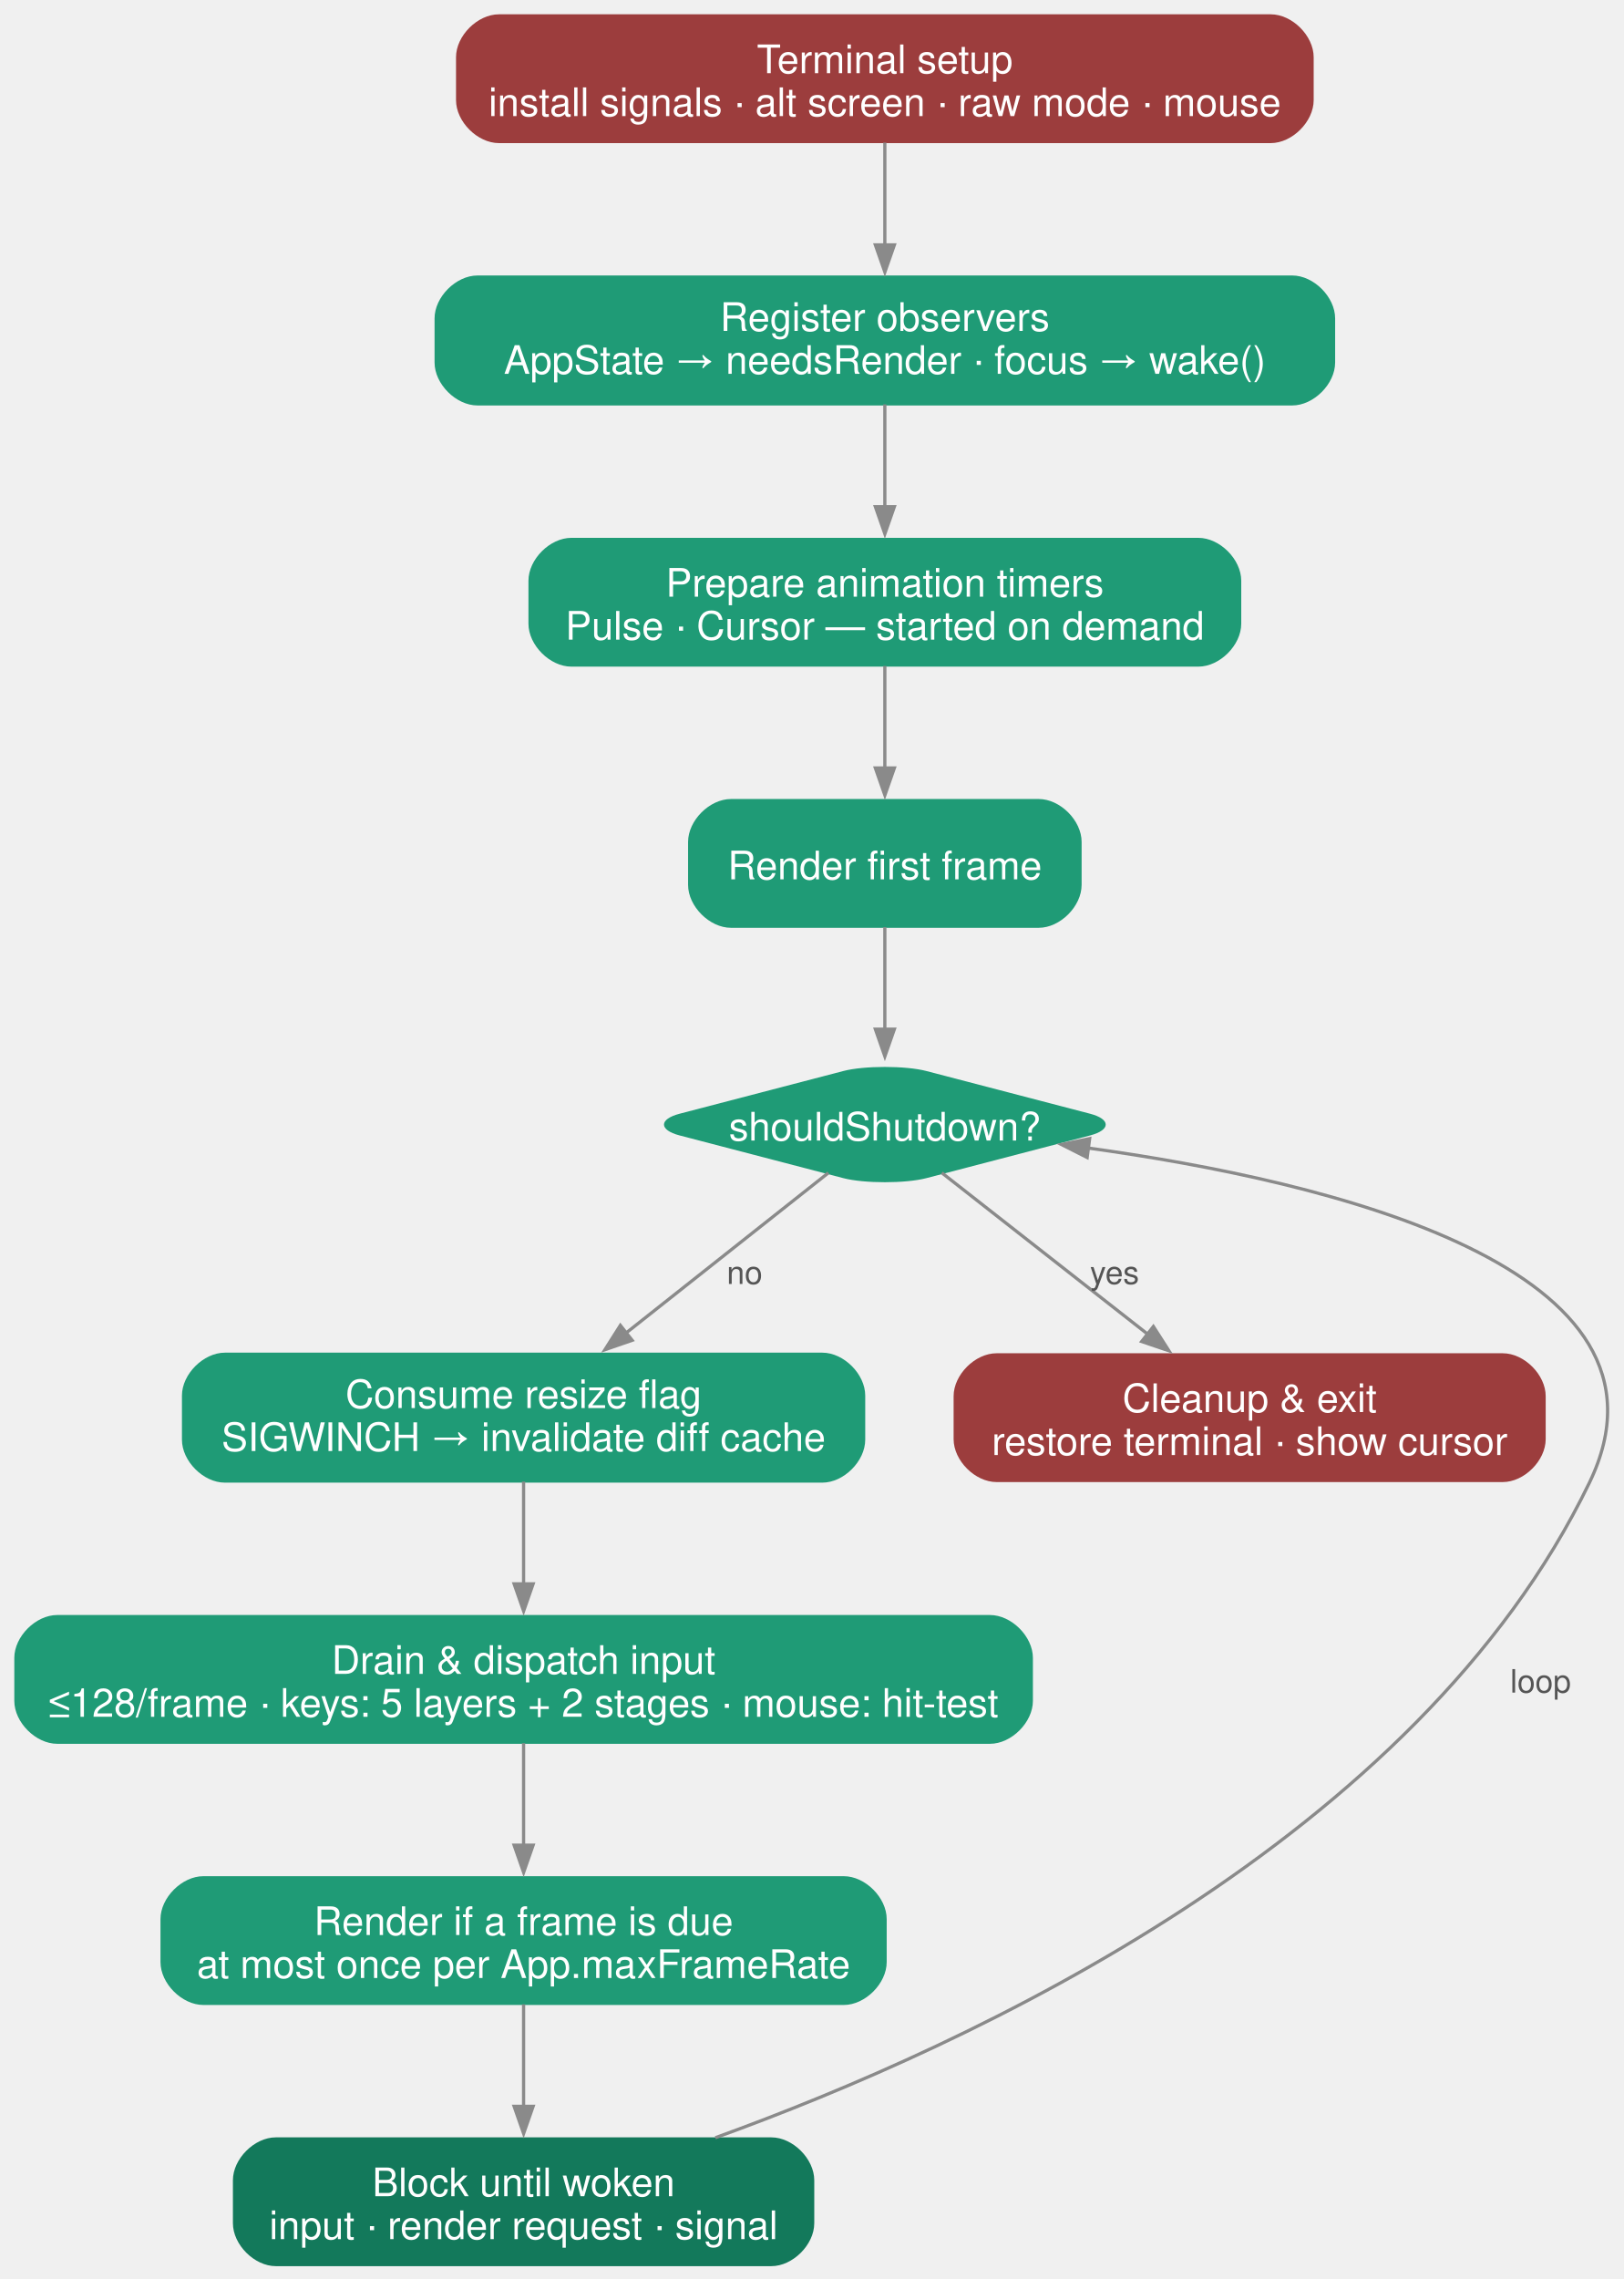
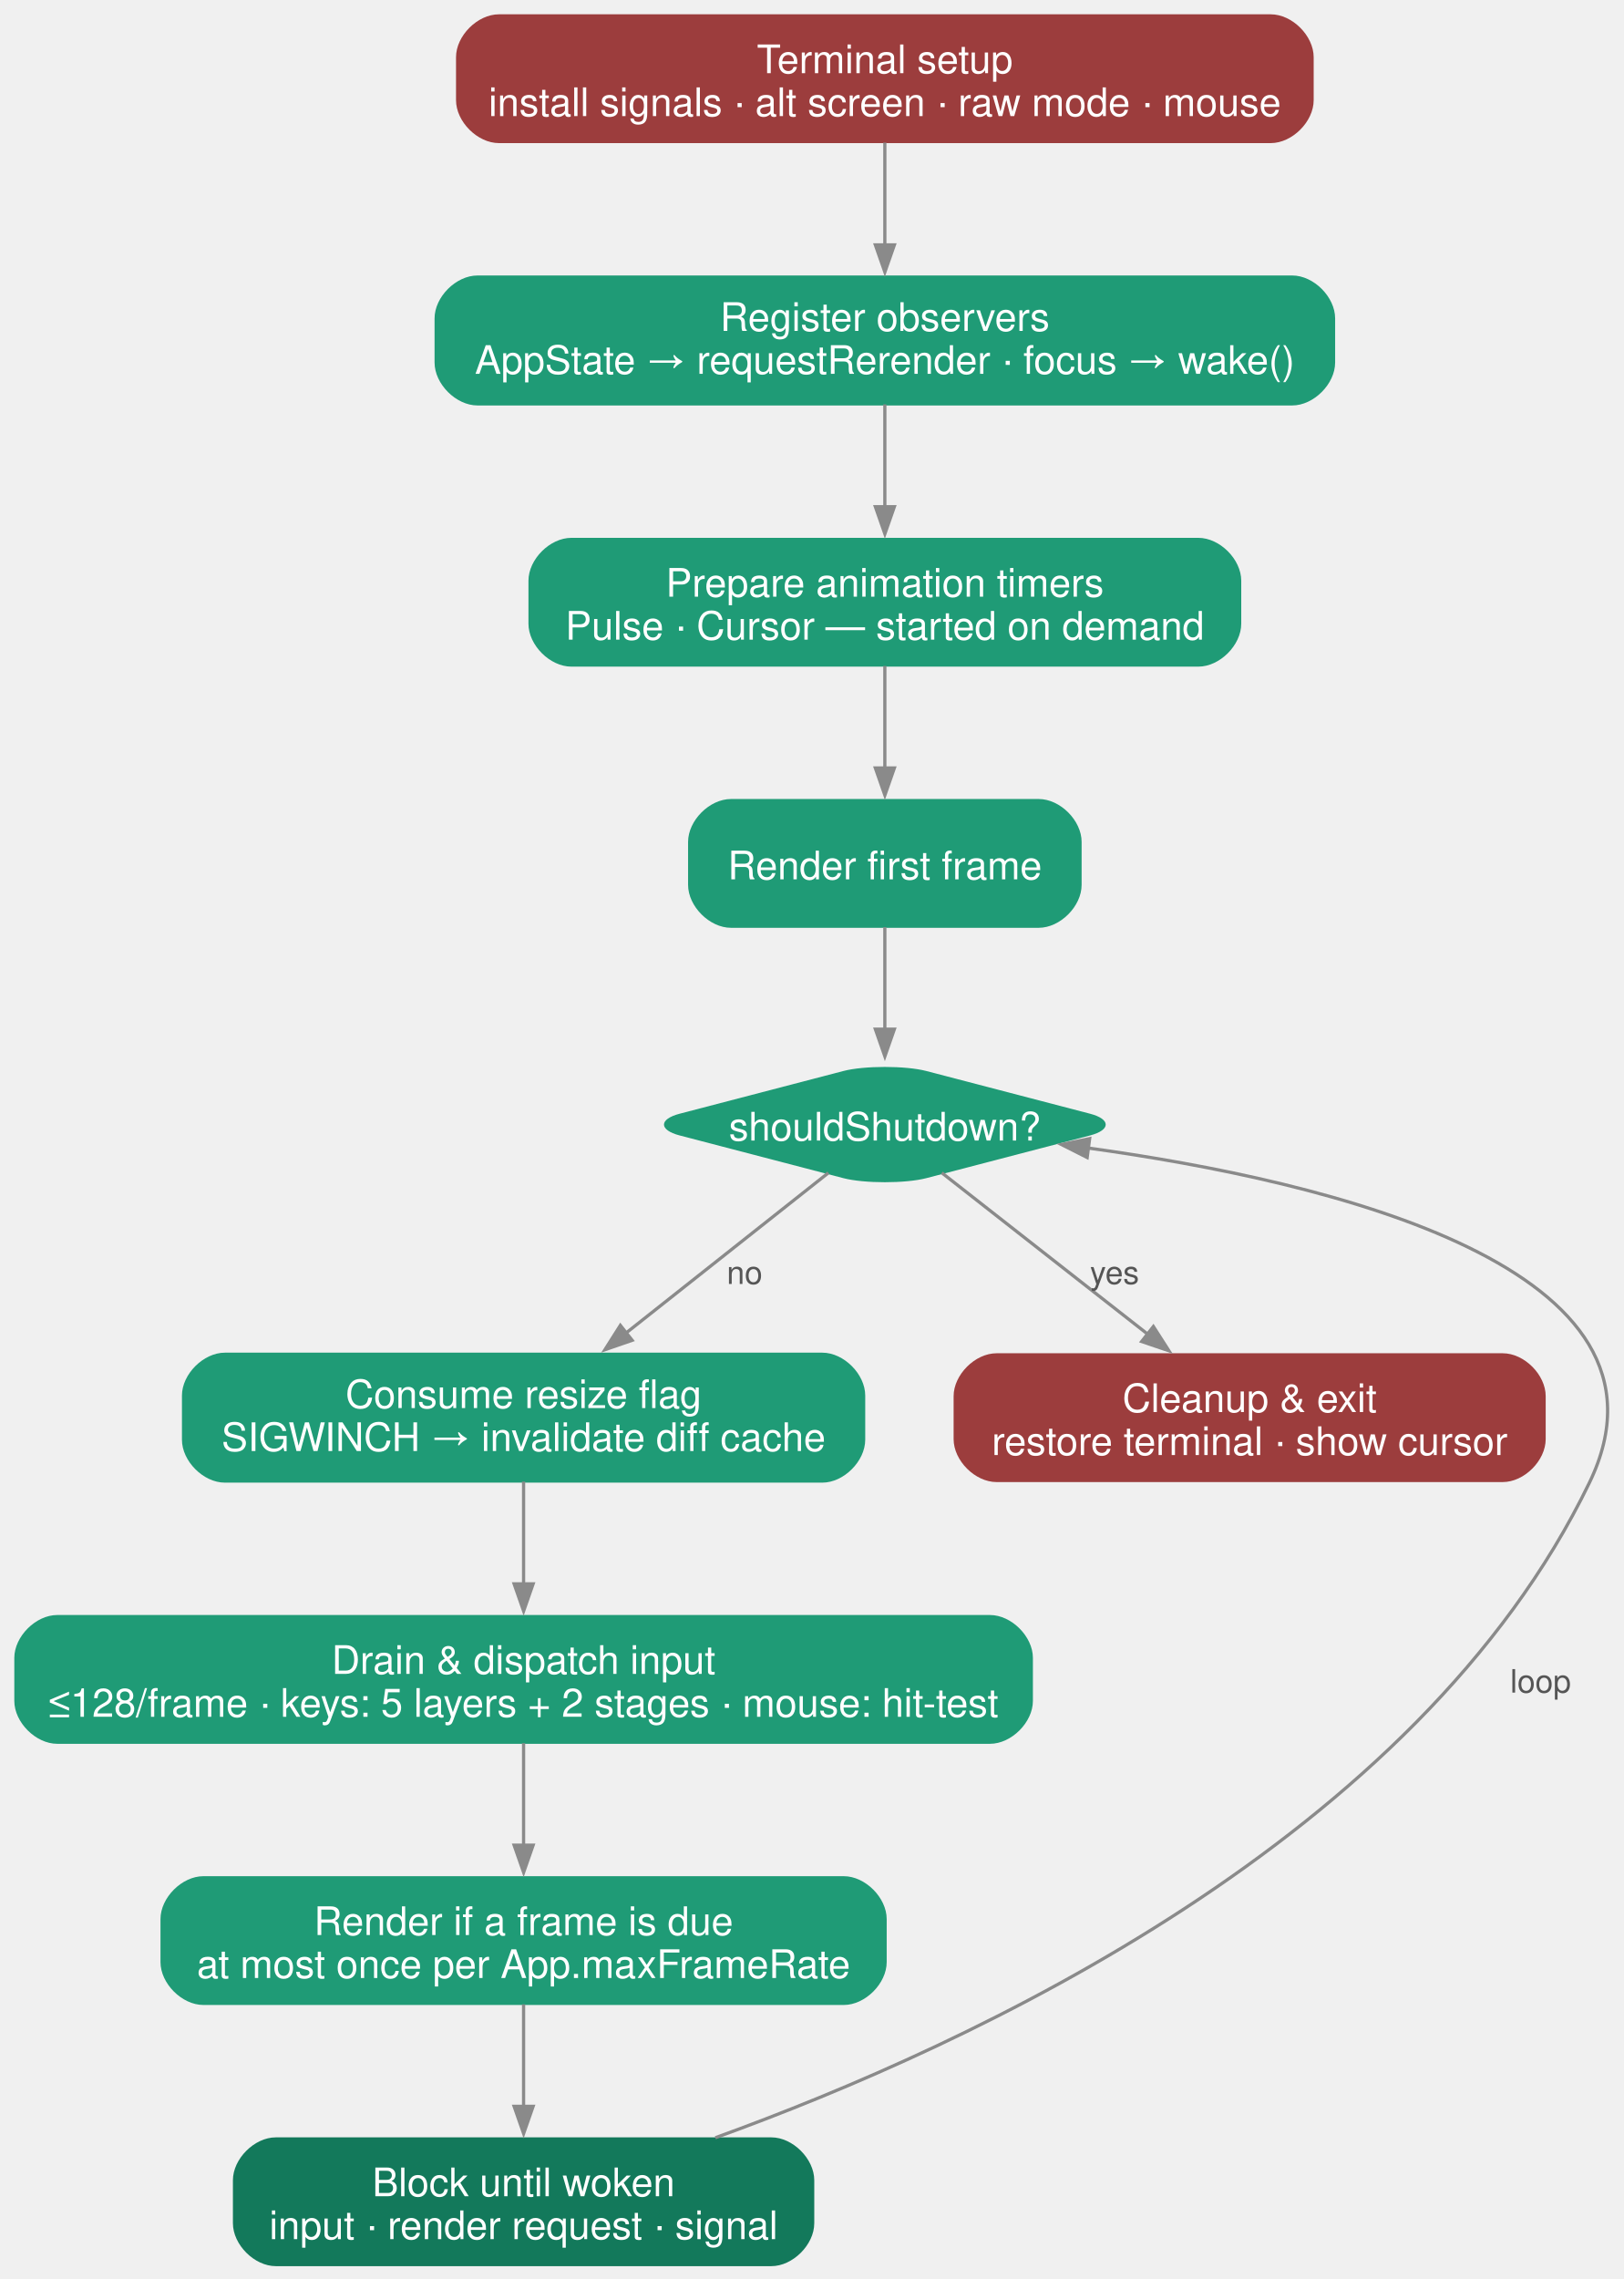
<svg xmlns="http://www.w3.org/2000/svg" width="454pt" height="637pt" viewBox="0.00 0.00 454.00 637.00">
  <style>
.edge path { fill: none; stroke: #8a8a8a; }
.edge polygon { stroke: #8a8a8a; fill: #8a8a8a; }
.cluster path, .cluster polygon { fill: none; stroke: #c8c8c8; }
@media (prefers-color-scheme: dark) {
  .edge text { fill: #cdd1d5; }
  .edge path { stroke: #9aa0a6; }
  .edge polygon { stroke: #9aa0a6; fill: #9aa0a6; }
  .cluster text { fill: #9aa0a6; }
  .cluster path, .cluster polygon { stroke: #5a5a5a; }
}
</style>
  <g id="graph0" class="graph" transform="scale(1 1) rotate(0) translate(4 633.41)">
    <g id="node1" class="node">
      <path fill="#9c3d3d" stroke="black" stroke-width="0" d="M351.29,-629.41C351.29,-629.41 135.5,-629.41 135.5,-629.41 129.5,-629.41 123.5,-623.41 123.5,-617.41 123.5,-617.41 123.5,-605.41 123.5,-605.41 123.5,-599.41 129.5,-593.41 135.5,-593.41 135.5,-593.41 351.29,-593.41 351.29,-593.41 357.29,-593.41 363.29,-599.41 363.29,-605.41 363.29,-605.41 363.29,-617.41 363.29,-617.41 363.29,-623.41 357.29,-629.41 351.29,-629.41" />
      <text xml:space="preserve" text-anchor="middle" x="243.39" y="-612.96" font-family="Helvetica,sans-Serif" font-size="11.00" fill="white">Terminal setup</text>
      <text xml:space="preserve" text-anchor="middle" x="243.39" y="-600.96" font-family="Helvetica,sans-Serif" font-size="11.00" fill="white">install signals · alt screen · raw mode · mouse</text>
    </g>
    <g id="node2" class="node">
      <path fill="#1f9b76" stroke="black" stroke-width="0" d="M357.29,-556.41C357.29,-556.41 129.5,-556.41 129.5,-556.41 123.5,-556.41 117.5,-550.41 117.5,-544.41 117.5,-544.41 117.5,-532.08 117.5,-532.08 117.5,-526.08 123.5,-520.08 129.5,-520.08 129.5,-520.08 357.29,-520.08 357.29,-520.08 363.29,-520.08 369.29,-526.08 369.29,-532.08 369.29,-532.08 369.29,-544.41 369.29,-544.41 369.29,-550.41 363.29,-556.41 357.29,-556.41" />
      <text xml:space="preserve" text-anchor="middle" x="243.39" y="-540.92" font-family="Helvetica,sans-Serif" font-size="11.00" fill="white">Register observers</text>
-       <text xml:space="preserve" text-anchor="middle" x="243.39" y="-528.92" font-family="Helvetica,sans-Serif" font-size="11.00" fill="white">AppState → needsRender · focus → wake()</text>
+       <text xml:space="preserve" text-anchor="middle" x="243.39" y="-528.92" font-family="Helvetica,sans-Serif" font-size="11.00" fill="white">AppState → requestRerender · focus → wake()</text>
    </g>
    <g id="edge1" class="edge">
      <path vector-effect="non-scaling-stroke" fill="none" stroke="#8a8a8a" stroke-width="1.2" d="M243.39,-593.54C243.39,-584.95 243.39,-574.31 243.39,-564.74" />
      <polygon fill="#8a8a8a" stroke="#8a8a8a" stroke-width="1.2" points="245.85,-564.81 243.4,-557.81 240.95,-564.81 245.85,-564.81" />
    </g>
    <g id="node3" class="node">
      <path fill="#1f9b76" stroke="black" stroke-width="0" d="M331.04,-483.08C331.04,-483.08 155.75,-483.08 155.75,-483.08 149.75,-483.08 143.75,-477.08 143.75,-471.08 143.75,-471.08 143.75,-459.08 143.75,-459.08 143.75,-453.08 149.75,-447.08 155.75,-447.08 155.75,-447.08 331.04,-447.08 331.04,-447.08 337.04,-447.08 343.04,-453.08 343.04,-459.08 343.04,-459.08 343.04,-471.08 343.04,-471.08 343.04,-477.08 337.04,-483.08 331.04,-483.08" />
      <text xml:space="preserve" text-anchor="middle" x="243.39" y="-466.63" font-family="Helvetica,sans-Serif" font-size="11.00" fill="white">Prepare animation timers</text>
      <text xml:space="preserve" text-anchor="middle" x="243.39" y="-454.63" font-family="Helvetica,sans-Serif" font-size="11.00" fill="white">Pulse · Cursor — started on demand</text>
    </g>
    <g id="edge2" class="edge">
      <path vector-effect="non-scaling-stroke" fill="none" stroke="#8a8a8a" stroke-width="1.2" d="M243.39,-520.38C243.39,-511.78 243.39,-501.15 243.39,-491.58" />
      <polygon fill="#8a8a8a" stroke="#8a8a8a" stroke-width="1.2" points="245.85,-491.64 243.4,-484.64 240.95,-491.64 245.85,-491.64" />
    </g>
    <g id="node4" class="node">
      <path fill="#1f9b76" stroke="black" stroke-width="0" d="M286.41,-410.08C286.41,-410.08 200.38,-410.08 200.38,-410.08 194.38,-410.08 188.38,-404.08 188.38,-398.08 188.38,-398.08 188.38,-386.08 188.38,-386.08 188.38,-380.08 194.38,-374.08 200.38,-374.08 200.38,-374.08 286.41,-374.08 286.41,-374.08 292.41,-374.08 298.41,-380.08 298.41,-386.08 298.41,-386.08 298.41,-398.08 298.41,-398.08 298.41,-404.08 292.41,-410.08 286.41,-410.08" />
      <text xml:space="preserve" text-anchor="middle" x="243.39" y="-387.63" font-family="Helvetica,sans-Serif" font-size="11.00" fill="white">Render first frame</text>
    </g>
    <g id="edge3" class="edge">
      <path vector-effect="non-scaling-stroke" fill="none" stroke="#8a8a8a" stroke-width="1.2" d="M243.39,-447.25C243.39,-438.68 243.39,-428.07 243.39,-418.52" />
      <polygon fill="#8a8a8a" stroke="#8a8a8a" stroke-width="1.2" points="245.85,-418.6 243.4,-411.6 240.95,-418.6 245.85,-418.6" />
    </g>
    <g id="node5" class="node">
      <path fill="#1f9b76" stroke="black" stroke-width="0" d="M231.78,-334.05C231.78,-334.05 186,-322.11 186,-322.11 180.19,-320.59 180.19,-317.57 186,-316.05 186,-316.05 231.78,-304.11 231.78,-304.11 237.59,-302.59 249.2,-302.59 255.01,-304.11 255.01,-304.11 300.79,-316.05 300.79,-316.05 306.6,-317.57 306.6,-320.59 300.79,-322.11 300.79,-322.11 255.01,-334.05 255.01,-334.05 249.2,-335.57 237.59,-335.57 231.78,-334.05" />
      <text xml:space="preserve" text-anchor="middle" x="243.39" y="-314.63" font-family="Helvetica,sans-Serif" font-size="11.00" fill="white">shouldShutdown?</text>
    </g>
    <g id="edge4" class="edge">
      <path vector-effect="non-scaling-stroke" fill="none" stroke="#8a8a8a" stroke-width="1.2" d="M243.39,-374.25C243.39,-365.68 243.39,-355.07 243.39,-345.52" />
      <polygon fill="#8a8a8a" stroke="#8a8a8a" stroke-width="1.2" points="245.85,-345.6 243.4,-338.6 240.95,-345.6 245.85,-345.6" />
    </g>
    <g id="node6" class="node">
      <path fill="#1f9b76" stroke="black" stroke-width="0" d="M225.91,-255.33C225.91,-255.33 58.88,-255.33 58.88,-255.33 52.88,-255.33 46.87,-249.33 46.87,-243.33 46.87,-243.33 46.87,-231 46.87,-231 46.87,-225 52.87,-219 58.87,-219 58.87,-219 225.91,-219 225.91,-219 231.91,-219 237.91,-225 237.91,-231 237.91,-231 237.91,-243.33 237.91,-243.33 237.91,-249.33 231.91,-255.33 225.91,-255.33" />
      <text xml:space="preserve" text-anchor="middle" x="142.39" y="-239.84" font-family="Helvetica,sans-Serif" font-size="11.00" fill="white">Consume resize flag</text>
      <text xml:space="preserve" text-anchor="middle" x="142.39" y="-227.84" font-family="Helvetica,sans-Serif" font-size="11.00" fill="white">SIGWINCH → invalidate diff cache</text>
    </g>
    <g id="edge5" class="edge">
      <path vector-effect="non-scaling-stroke" fill="none" stroke="#8a8a8a" stroke-width="1.2" d="M227.61,-305.59C212.39,-293.55 189.02,-275.06 170.6,-260.48" />
      <polygon fill="#8a8a8a" stroke="#8a8a8a" stroke-width="1.2" points="172.5,-258.86 165.49,-256.44 169.46,-262.7 172.5,-258.86" />
      <text xml:space="preserve" text-anchor="middle" x="204.19" y="-274.53" font-family="Helvetica,sans-Serif" font-size="9.00" fill="#555555">no</text>
    </g>
    <g id="node10" class="node">
      <path fill="#9c3d3d" stroke="black" stroke-width="0" d="M416.16,-255.16C416.16,-255.16 274.62,-255.16 274.62,-255.16 268.62,-255.16 262.62,-249.16 262.62,-243.16 262.62,-243.16 262.62,-231.16 262.62,-231.16 262.62,-225.16 268.62,-219.16 274.62,-219.16 274.62,-219.16 416.16,-219.16 416.16,-219.16 422.16,-219.16 428.16,-225.16 428.16,-231.16 428.16,-231.16 428.16,-243.16 428.16,-243.16 428.16,-249.16 422.16,-255.16 416.16,-255.16" />
      <text xml:space="preserve" text-anchor="middle" x="345.39" y="-238.72" font-family="Helvetica,sans-Serif" font-size="11.00" fill="white">Cleanup &amp; exit</text>
      <text xml:space="preserve" text-anchor="middle" x="345.39" y="-226.72" font-family="Helvetica,sans-Serif" font-size="11.00" fill="white">restore terminal · show cursor</text>
    </g>
    <g id="edge6" class="edge">
      <path vector-effect="non-scaling-stroke" fill="none" stroke="#8a8a8a" stroke-width="1.2" d="M259.33,-305.59C274.8,-293.47 298.61,-274.82 317.27,-260.2" />
      <polygon fill="#8a8a8a" stroke="#8a8a8a" stroke-width="1.2" points="318.46,-262.38 322.46,-256.14 315.44,-258.52 318.46,-262.38" />
      <text xml:space="preserve" text-anchor="middle" x="307.63" y="-274.53" font-family="Helvetica,sans-Serif" font-size="9.00" fill="#555555">yes</text>
    </g>
    <g id="node7" class="node">
      <path fill="#1f9b76" stroke="black" stroke-width="0" d="M272.79,-182C272.79,-182 12,-182 12,-182 6,-182 0,-176 0,-170 0,-170 0,-158 0,-158 0,-152 6,-146 12,-146 12,-146 272.79,-146 272.79,-146 278.79,-146 284.79,-152 284.79,-158 284.79,-158 284.79,-170 284.79,-170 284.79,-176 278.79,-182 272.79,-182" />
      <text xml:space="preserve" text-anchor="middle" x="142.39" y="-165.55" font-family="Helvetica,sans-Serif" font-size="11.00" fill="white">Drain &amp; dispatch input</text>
      <text xml:space="preserve" text-anchor="middle" x="142.39" y="-153.55" font-family="Helvetica,sans-Serif" font-size="11.00" fill="white">≤128/frame · keys: 5 layers + 2 stages · mouse: hit-test</text>
    </g>
    <g id="edge7" class="edge">
      <path vector-effect="non-scaling-stroke" fill="none" stroke="#8a8a8a" stroke-width="1.2" d="M142.39,-219.3C142.39,-210.7 142.39,-200.07 142.39,-190.5" />
      <polygon fill="#8a8a8a" stroke="#8a8a8a" stroke-width="1.2" points="144.85,-190.56 142.4,-183.56 139.95,-190.56 144.85,-190.56" />
    </g>
    <g id="node8" class="node">
      <path fill="#1f9b76" stroke="black" stroke-width="0" d="M231.91,-109C231.91,-109 52.87,-109 52.87,-109 46.87,-109 40.87,-103 40.87,-97 40.87,-97 40.87,-85 40.87,-85 40.87,-79 46.87,-73 52.87,-73 52.87,-73 231.91,-73 231.91,-73 237.91,-73 243.91,-79 243.91,-85 243.91,-85 243.91,-97 243.91,-97 243.91,-103 237.91,-109 231.91,-109" />
      <text xml:space="preserve" text-anchor="middle" x="142.39" y="-92.55" font-family="Helvetica,sans-Serif" font-size="11.00" fill="white">Render if a frame is due</text>
      <text xml:space="preserve" text-anchor="middle" x="142.39" y="-80.55" font-family="Helvetica,sans-Serif" font-size="11.00" fill="white">at most once per App.maxFrameRate</text>
    </g>
    <g id="edge8" class="edge">
      <path vector-effect="non-scaling-stroke" fill="none" stroke="#8a8a8a" stroke-width="1.2" d="M142.39,-146.17C142.39,-137.6 142.39,-126.99 142.39,-117.44" />
      <polygon fill="#8a8a8a" stroke="#8a8a8a" stroke-width="1.2" points="144.85,-117.52 142.4,-110.52 139.95,-117.52 144.85,-117.52" />
    </g>
    <g id="node9" class="node">
      <path fill="#13795b" stroke="black" stroke-width="0" d="M211.66,-36C211.66,-36 73.12,-36 73.12,-36 67.12,-36 61.12,-30 61.12,-24 61.12,-24 61.12,-12 61.12,-12 61.12,-6 67.12,0 73.12,0 73.12,0 211.66,0 211.66,0 217.66,0 223.66,-6 223.66,-12 223.66,-12 223.66,-24 223.66,-24 223.66,-30 217.66,-36 211.66,-36" />
      <text xml:space="preserve" text-anchor="middle" x="142.39" y="-19.55" font-family="Helvetica,sans-Serif" font-size="11.00" fill="white">Block until woken</text>
      <text xml:space="preserve" text-anchor="middle" x="142.39" y="-7.55" font-family="Helvetica,sans-Serif" font-size="11.00" fill="white">input · render request · signal</text>
    </g>
    <g id="edge9" class="edge">
      <path vector-effect="non-scaling-stroke" fill="none" stroke="#8a8a8a" stroke-width="1.2" d="M142.39,-73.17C142.39,-64.6 142.39,-53.99 142.39,-44.44" />
      <polygon fill="#8a8a8a" stroke="#8a8a8a" stroke-width="1.2" points="144.85,-44.52 142.4,-37.52 139.95,-44.52 144.85,-44.52" />
    </g>
    <g id="edge10" class="edge">
      <path vector-effect="non-scaling-stroke" fill="none" stroke="#8a8a8a" stroke-width="1.2" d="M196.01,-35.9C267.98,-61.94 392.35,-119.56 440.39,-219 469.38,-279 367.88,-303.21 299.94,-312.57" />
      <polygon fill="#8a8a8a" stroke="#8a8a8a" stroke-width="1.2" points="299.84,-310.11 293.22,-313.45 300.48,-314.97 299.84,-310.11" />
      <text xml:space="preserve" text-anchor="middle" x="426.74" y="-160.32" font-family="Helvetica,sans-Serif" font-size="9.00" fill="#555555">loop</text>
    </g>
  </g>
</svg>
